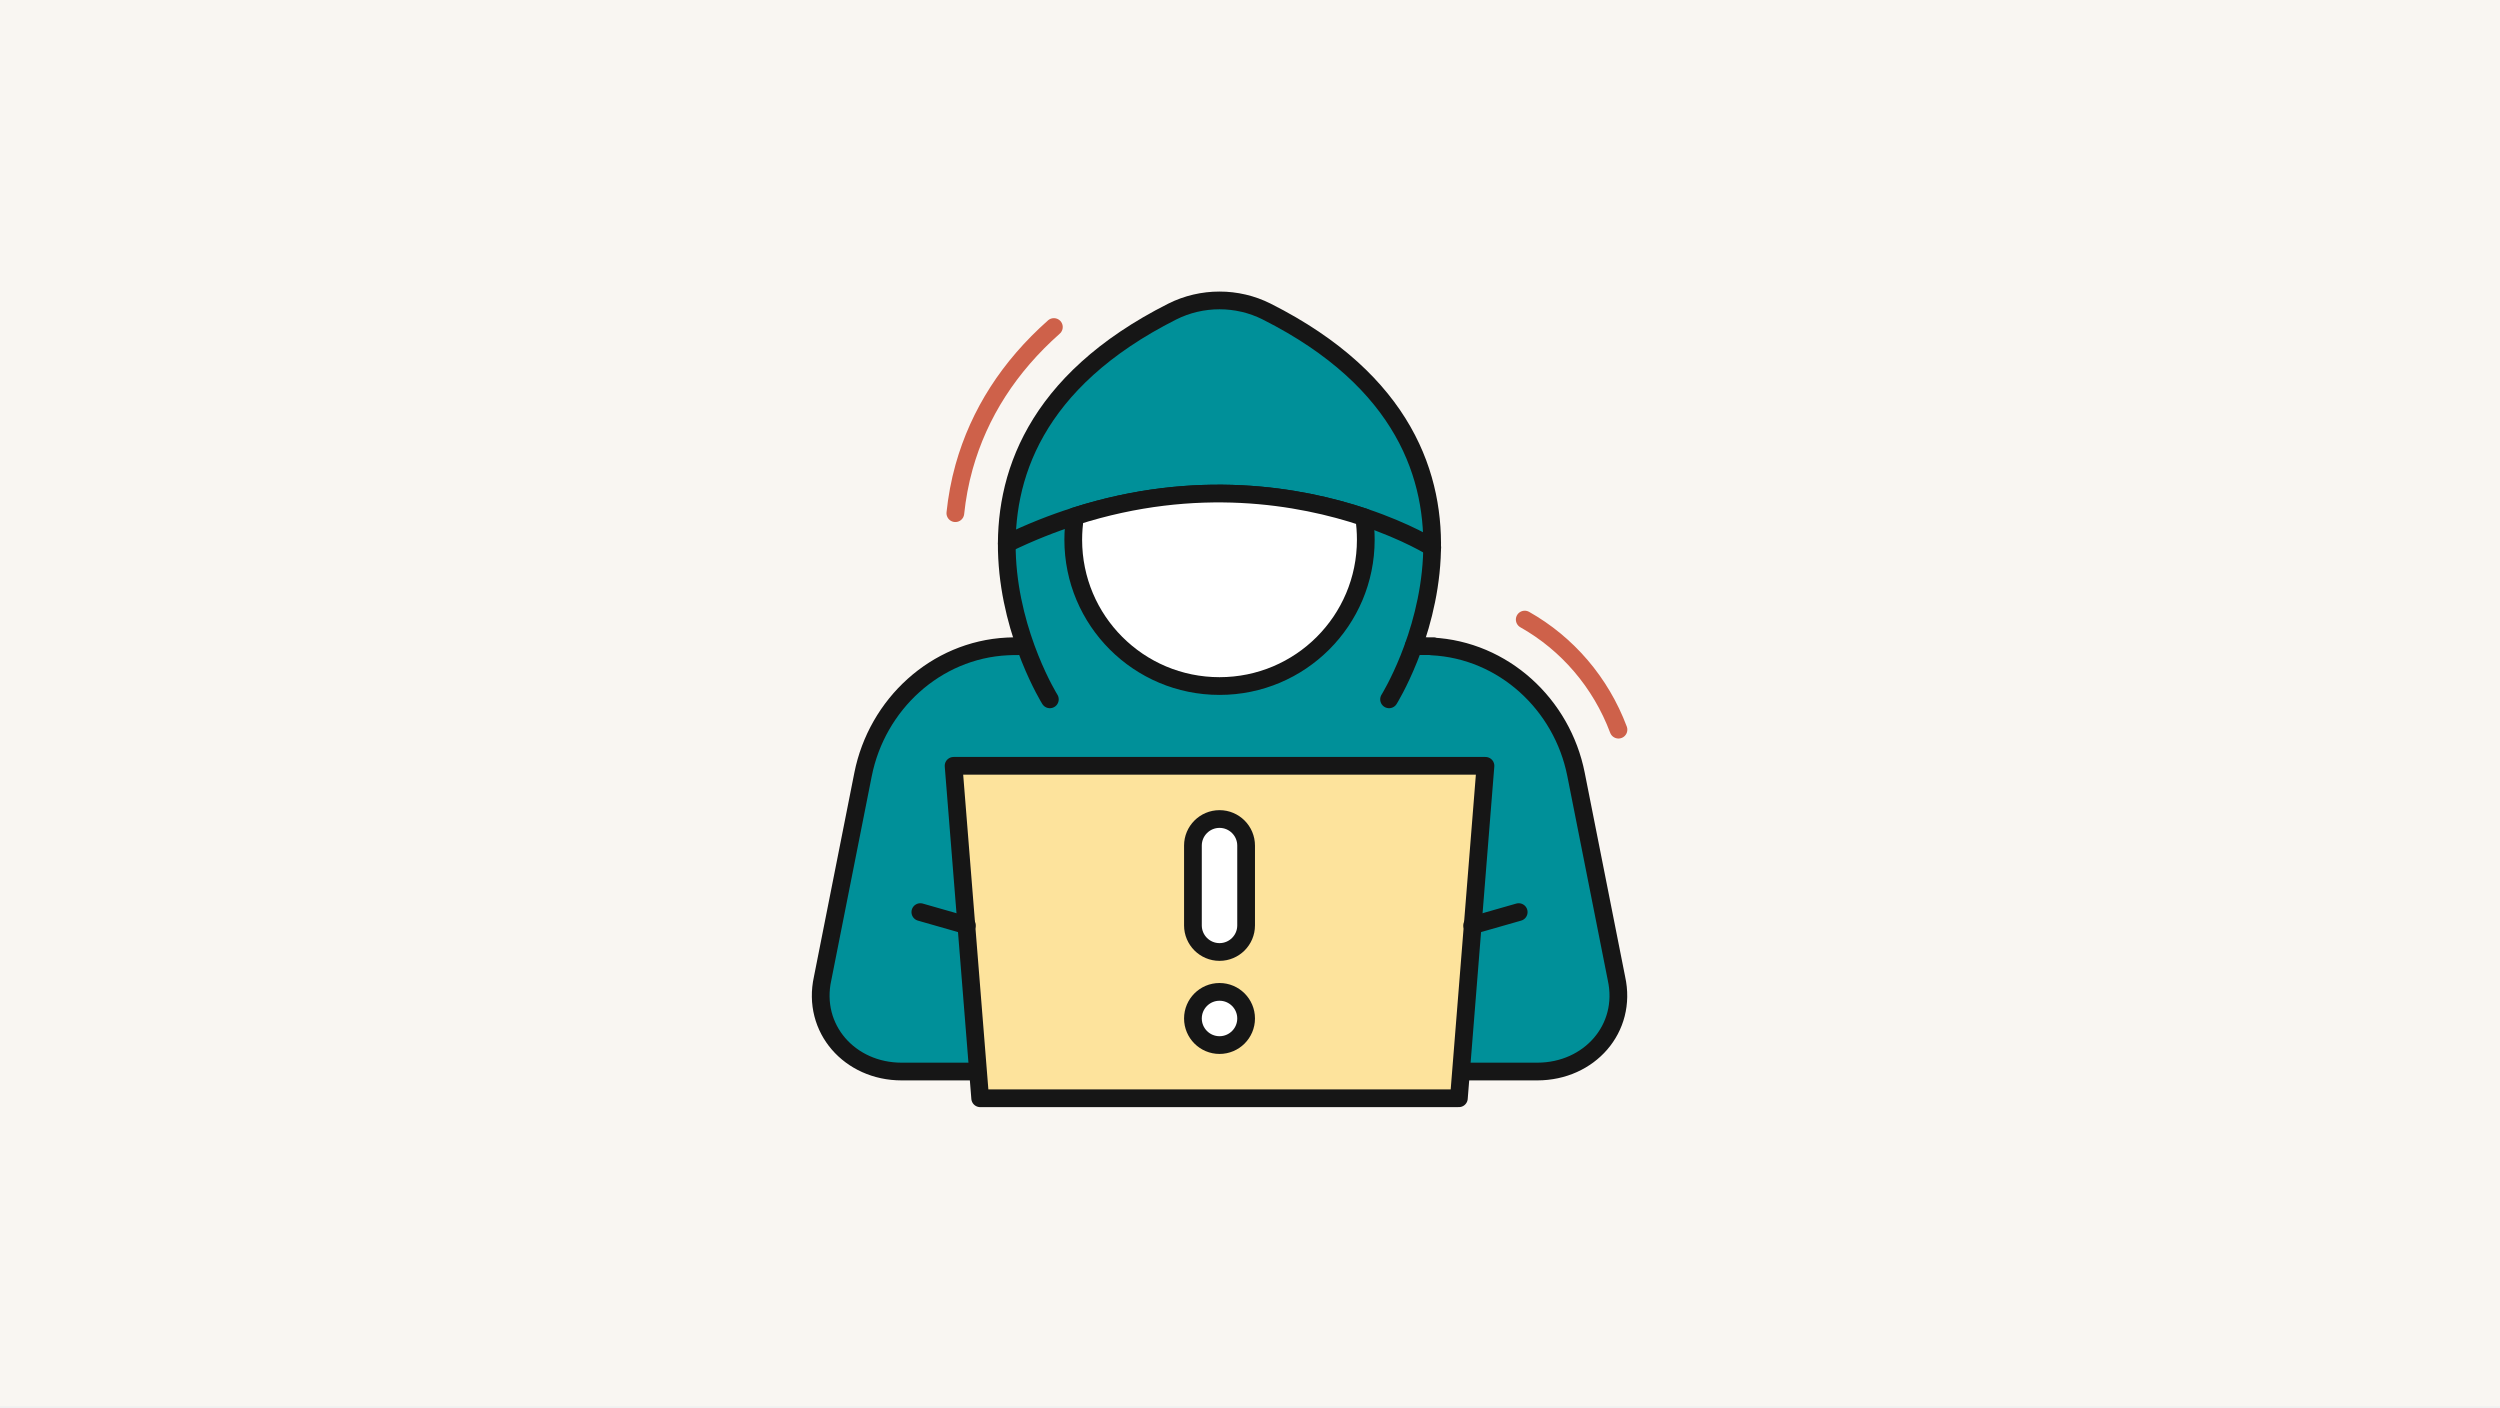
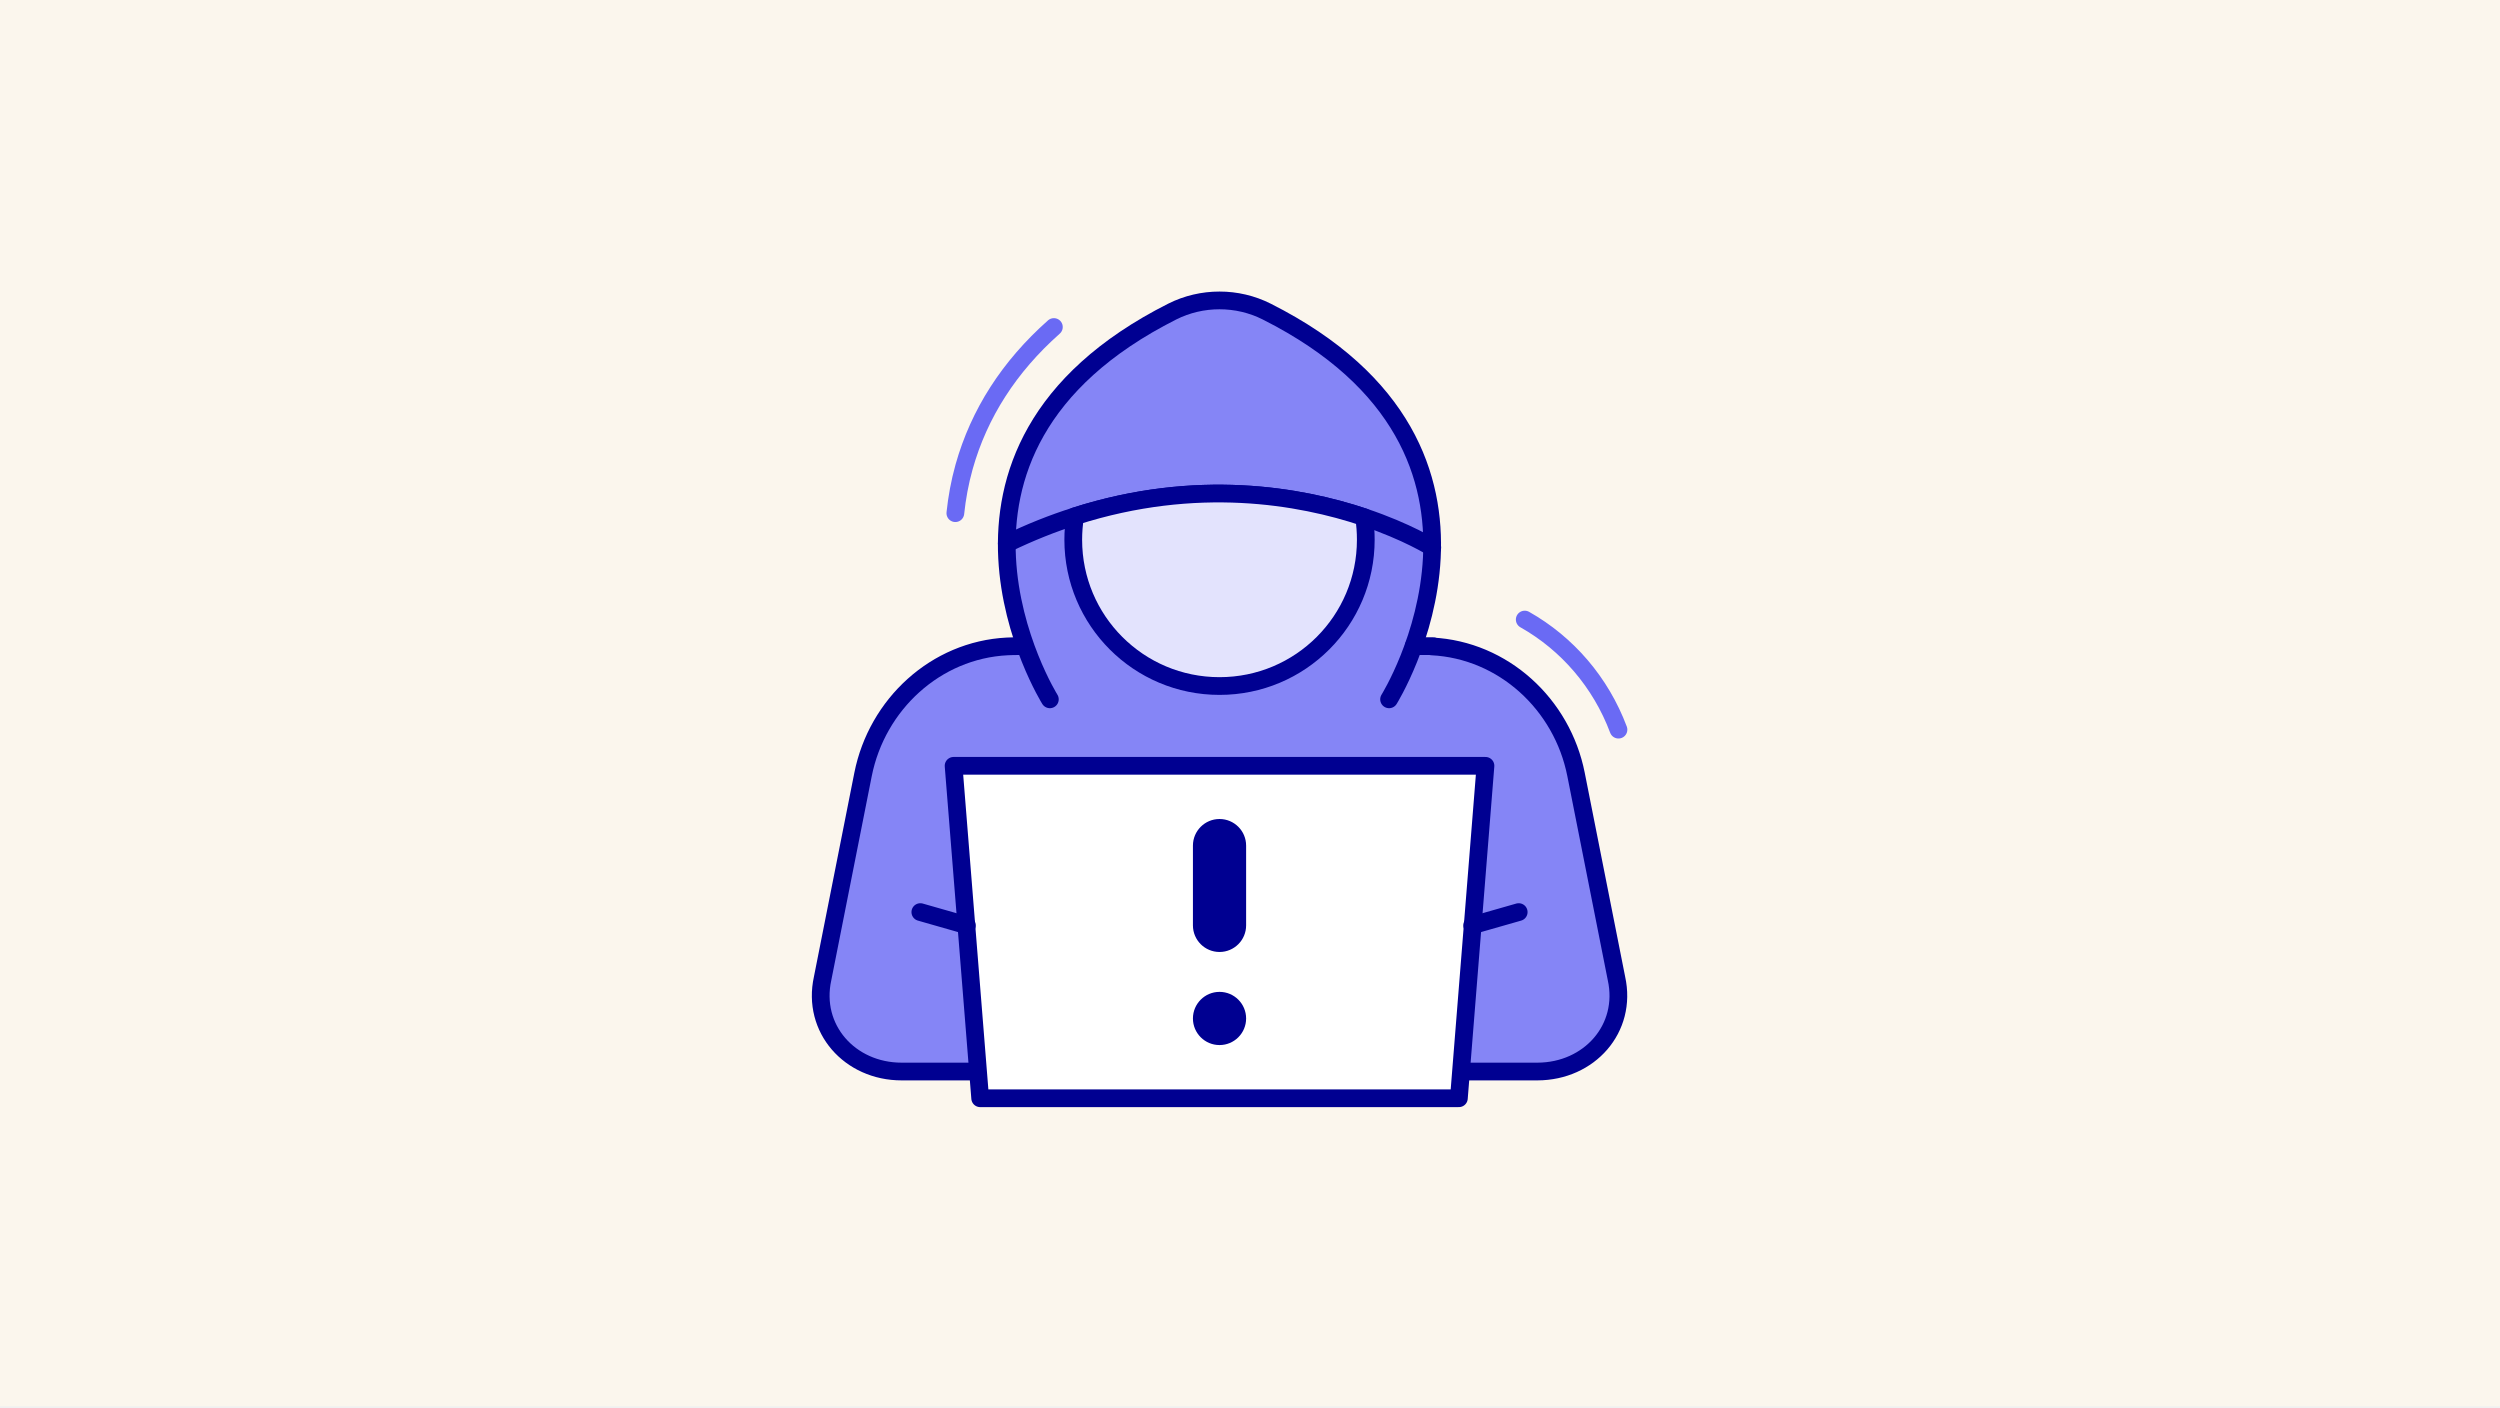
<svg xmlns="http://www.w3.org/2000/svg" width="588" height="331" viewBox="0 0 588 331" fill="none">
-   <rect width="588" height="330.75" fill="#F9F6F2" />
-   <path d="M212.055 252.055H361.612C373.809 252.024 382.785 241.953 380.22 230.162L370.807 182.562C367.366 165.111 352.26 152.163 334.496 151.975C334.246 151.975 333.996 151.975 333.746 151.975H332.495C339.281 132.991 344.379 96.681 297.967 73.287C290.993 69.784 282.674 69.784 275.699 73.287C229.287 96.681 234.385 132.991 241.172 151.975H239.921C239.671 151.975 239.42 151.975 239.17 151.975C221.406 152.163 206.3 165.111 202.86 182.562L193.446 230.162C190.882 241.953 199.858 252.024 212.055 252.055Z" fill="#009099" />
-   <path d="M380.666 171.616C376.475 160.451 368.594 151.35 358.617 145.721" stroke="#CE614A" stroke-width="4.17" stroke-linecap="round" stroke-linejoin="round" />
-   <path d="M332.498 151.977C340.629 151.977 335.813 151.977 336.782 152.039C353.577 152.884 367.432 165.644 370.684 182.157L380.192 230.133C382.788 241.923 373.812 251.994 361.615 252.025H212.058C199.86 252.025 190.884 241.923 193.48 230.133L202.988 182.157C206.272 165.644 220.095 152.884 236.89 152.039C237.891 151.977 238.892 151.977 239.924 151.977" stroke="#161616" stroke-width="4.17" stroke-linecap="round" stroke-linejoin="round" />
-   <path d="M247.872 76.916C237.363 86.236 230.295 97.245 226.761 109.786C225.729 113.476 225.072 117.136 224.697 120.701" stroke="#CE614A" stroke-width="4.17" stroke-linecap="round" stroke-linejoin="round" />
-   <path d="M246.927 164.485C246.927 164.485 210.523 106.157 275.7 73.287C282.674 69.784 290.993 69.784 297.936 73.287C363.114 106.126 326.709 164.485 326.709 164.485" stroke="#161616" stroke-width="4.17" stroke-linecap="round" stroke-linejoin="round" />
-   <path d="M236.792 127.862C242.265 125.203 247.644 123.077 252.867 121.419C281.515 112.255 305.847 116.634 320.827 121.638C330.992 125.047 336.871 128.769 336.871 128.769" stroke="#161616" stroke-width="4.17" stroke-linecap="round" stroke-linejoin="round" />
-   <path d="M230.538 258.31H343.128L349.383 180.123H224.283L230.538 258.31Z" fill="#FDE39C" />
-   <path d="M230.538 258.31H343.128L349.383 180.123H224.283L230.538 258.31Z" stroke="#161616" stroke-width="4.17" stroke-linecap="round" stroke-linejoin="round" />
-   <path d="M252.429 126.955C252.429 145.97 267.816 161.357 286.831 161.357C305.847 161.357 321.234 145.97 321.234 126.955C321.234 125.141 321.109 123.389 320.827 121.638C305.847 116.634 281.515 112.255 252.867 121.419C252.585 123.233 252.429 125.078 252.429 126.955Z" fill="white" />
-   <path d="M252.429 126.955C252.429 145.97 267.816 161.357 286.831 161.357C305.847 161.357 321.234 145.97 321.234 126.955C321.234 125.141 321.109 123.389 320.827 121.638C305.847 116.634 281.515 112.255 252.867 121.419C252.585 123.233 252.429 125.078 252.429 126.955Z" stroke="#161616" stroke-width="4.17" stroke-linecap="round" stroke-linejoin="round" />
-   <path d="M280.576 217.653C280.576 221.108 283.377 223.908 286.831 223.908C290.286 223.908 293.086 221.108 293.086 217.653V198.888C293.086 195.434 290.286 192.633 286.831 192.633C283.377 192.633 280.576 195.434 280.576 198.888V217.653Z" fill="white" stroke="#161616" stroke-width="4.17" stroke-linecap="round" stroke-linejoin="round" />
-   <path d="M286.831 245.801C290.286 245.801 293.086 243.001 293.086 239.546C293.086 236.091 290.286 233.291 286.831 233.291C283.377 233.291 280.576 236.091 280.576 239.546C280.576 243.001 283.377 245.801 286.831 245.801Z" fill="white" stroke="#161616" stroke-width="4.17" stroke-linecap="round" stroke-linejoin="round" />
-   <path d="M227.409 217.653L216.463 214.525" stroke="#161616" stroke-width="4.17" stroke-linecap="round" stroke-linejoin="round" />
-   <path d="M346.254 217.653L357.2 214.525" stroke="#161616" stroke-width="4.17" stroke-linecap="round" stroke-linejoin="round" />
+   <rect width="588" height="330.75" fill="#FBF6ED" />
+   <path d="M212.055 252.053H361.612C373.809 252.022 382.785 241.951 380.22 230.161L370.807 182.56C367.366 165.109 352.26 152.161 334.496 151.973C334.246 151.973 333.996 151.973 333.746 151.973H332.495C339.281 132.989 344.379 96.679 297.967 73.285C290.993 69.782 282.674 69.782 275.699 73.285C229.287 96.679 234.385 132.989 241.172 151.973H239.921C239.671 151.973 239.42 151.973 239.17 151.973C221.406 152.161 206.3 165.109 202.86 182.56L193.446 230.161C190.882 241.951 199.858 252.022 212.055 252.053Z" fill="#8585F6" />
+   <path d="M380.666 171.614C376.475 160.449 368.594 151.348 358.617 145.719" stroke="#6A6AF4" stroke-width="4.17" stroke-linecap="round" stroke-linejoin="round" />
+   <path d="M332.498 151.975C340.629 151.975 335.813 151.975 336.782 152.037C353.577 152.882 367.432 165.642 370.684 182.155L380.192 230.131C382.788 241.921 373.812 251.992 361.615 252.023H212.058C199.86 252.023 190.884 241.921 193.48 230.131L202.988 182.155C206.272 165.642 220.095 152.882 236.89 152.037C237.891 151.975 238.892 151.975 239.924 151.975" stroke="#000091" stroke-width="4.17" stroke-linecap="round" stroke-linejoin="round" />
+   <path d="M247.872 76.914C237.363 86.234 230.295 97.243 226.761 109.784C225.729 113.474 225.072 117.134 224.697 120.699" stroke="#6A6AF4" stroke-width="4.17" stroke-linecap="round" stroke-linejoin="round" />
+   <path d="M246.927 164.483C246.927 164.483 210.523 106.155 275.7 73.285C282.675 69.782 290.994 69.782 297.937 73.285C363.114 106.124 326.71 164.483 326.71 164.483" stroke="#000091" stroke-width="4.17" stroke-linecap="round" stroke-linejoin="round" />
+   <path d="M236.792 127.86C242.265 125.201 247.644 123.075 252.867 121.417C281.515 112.254 305.847 116.632 320.828 121.636C330.992 125.045 336.872 128.767 336.872 128.767" stroke="#000091" stroke-width="4.17" stroke-linecap="round" stroke-linejoin="round" />
+   <path d="M230.538 258.309H343.128L349.383 180.121H224.283L230.538 258.309Z" fill="white" />
+   <path d="M230.538 258.309H343.128L349.383 180.121H224.283L230.538 258.309Z" stroke="#000091" stroke-width="4.17" stroke-linecap="round" stroke-linejoin="round" />
+   <path d="M252.429 126.953C252.429 145.968 267.816 161.355 286.831 161.355C305.847 161.355 321.234 145.968 321.234 126.953C321.234 125.139 321.109 123.387 320.827 121.636C305.847 116.632 281.515 112.254 252.867 121.417C252.585 123.231 252.429 125.076 252.429 126.953Z" fill="#E3E3FD" />
+   <path d="M252.429 126.953C252.429 145.968 267.816 161.355 286.831 161.355C305.847 161.355 321.234 145.968 321.234 126.953C321.234 125.139 321.109 123.387 320.827 121.636C305.847 116.632 281.515 112.254 252.867 121.417C252.585 123.231 252.429 125.076 252.429 126.953Z" stroke="#000091" stroke-width="4.17" stroke-linecap="round" stroke-linejoin="round" />
+   <path d="M280.577 217.651C280.577 221.106 283.377 223.906 286.832 223.906C290.286 223.906 293.087 221.106 293.087 217.651V198.886C293.087 195.432 290.286 192.631 286.832 192.631C283.377 192.631 280.577 195.432 280.577 198.886V217.651Z" fill="#000091" />
+   <path d="M286.832 245.799C290.286 245.799 293.087 242.999 293.087 239.544C293.087 236.09 290.286 233.289 286.832 233.289C283.377 233.289 280.577 236.09 280.577 239.544C280.577 242.999 283.377 245.799 286.832 245.799Z" fill="#000091" />
+   <path d="M227.409 217.651L216.463 214.523" stroke="#000091" stroke-width="4.17" stroke-linecap="round" stroke-linejoin="round" />
+   <path d="M346.254 217.651L357.2 214.523" stroke="#000091" stroke-width="4.17" stroke-linecap="round" stroke-linejoin="round" />
</svg>
